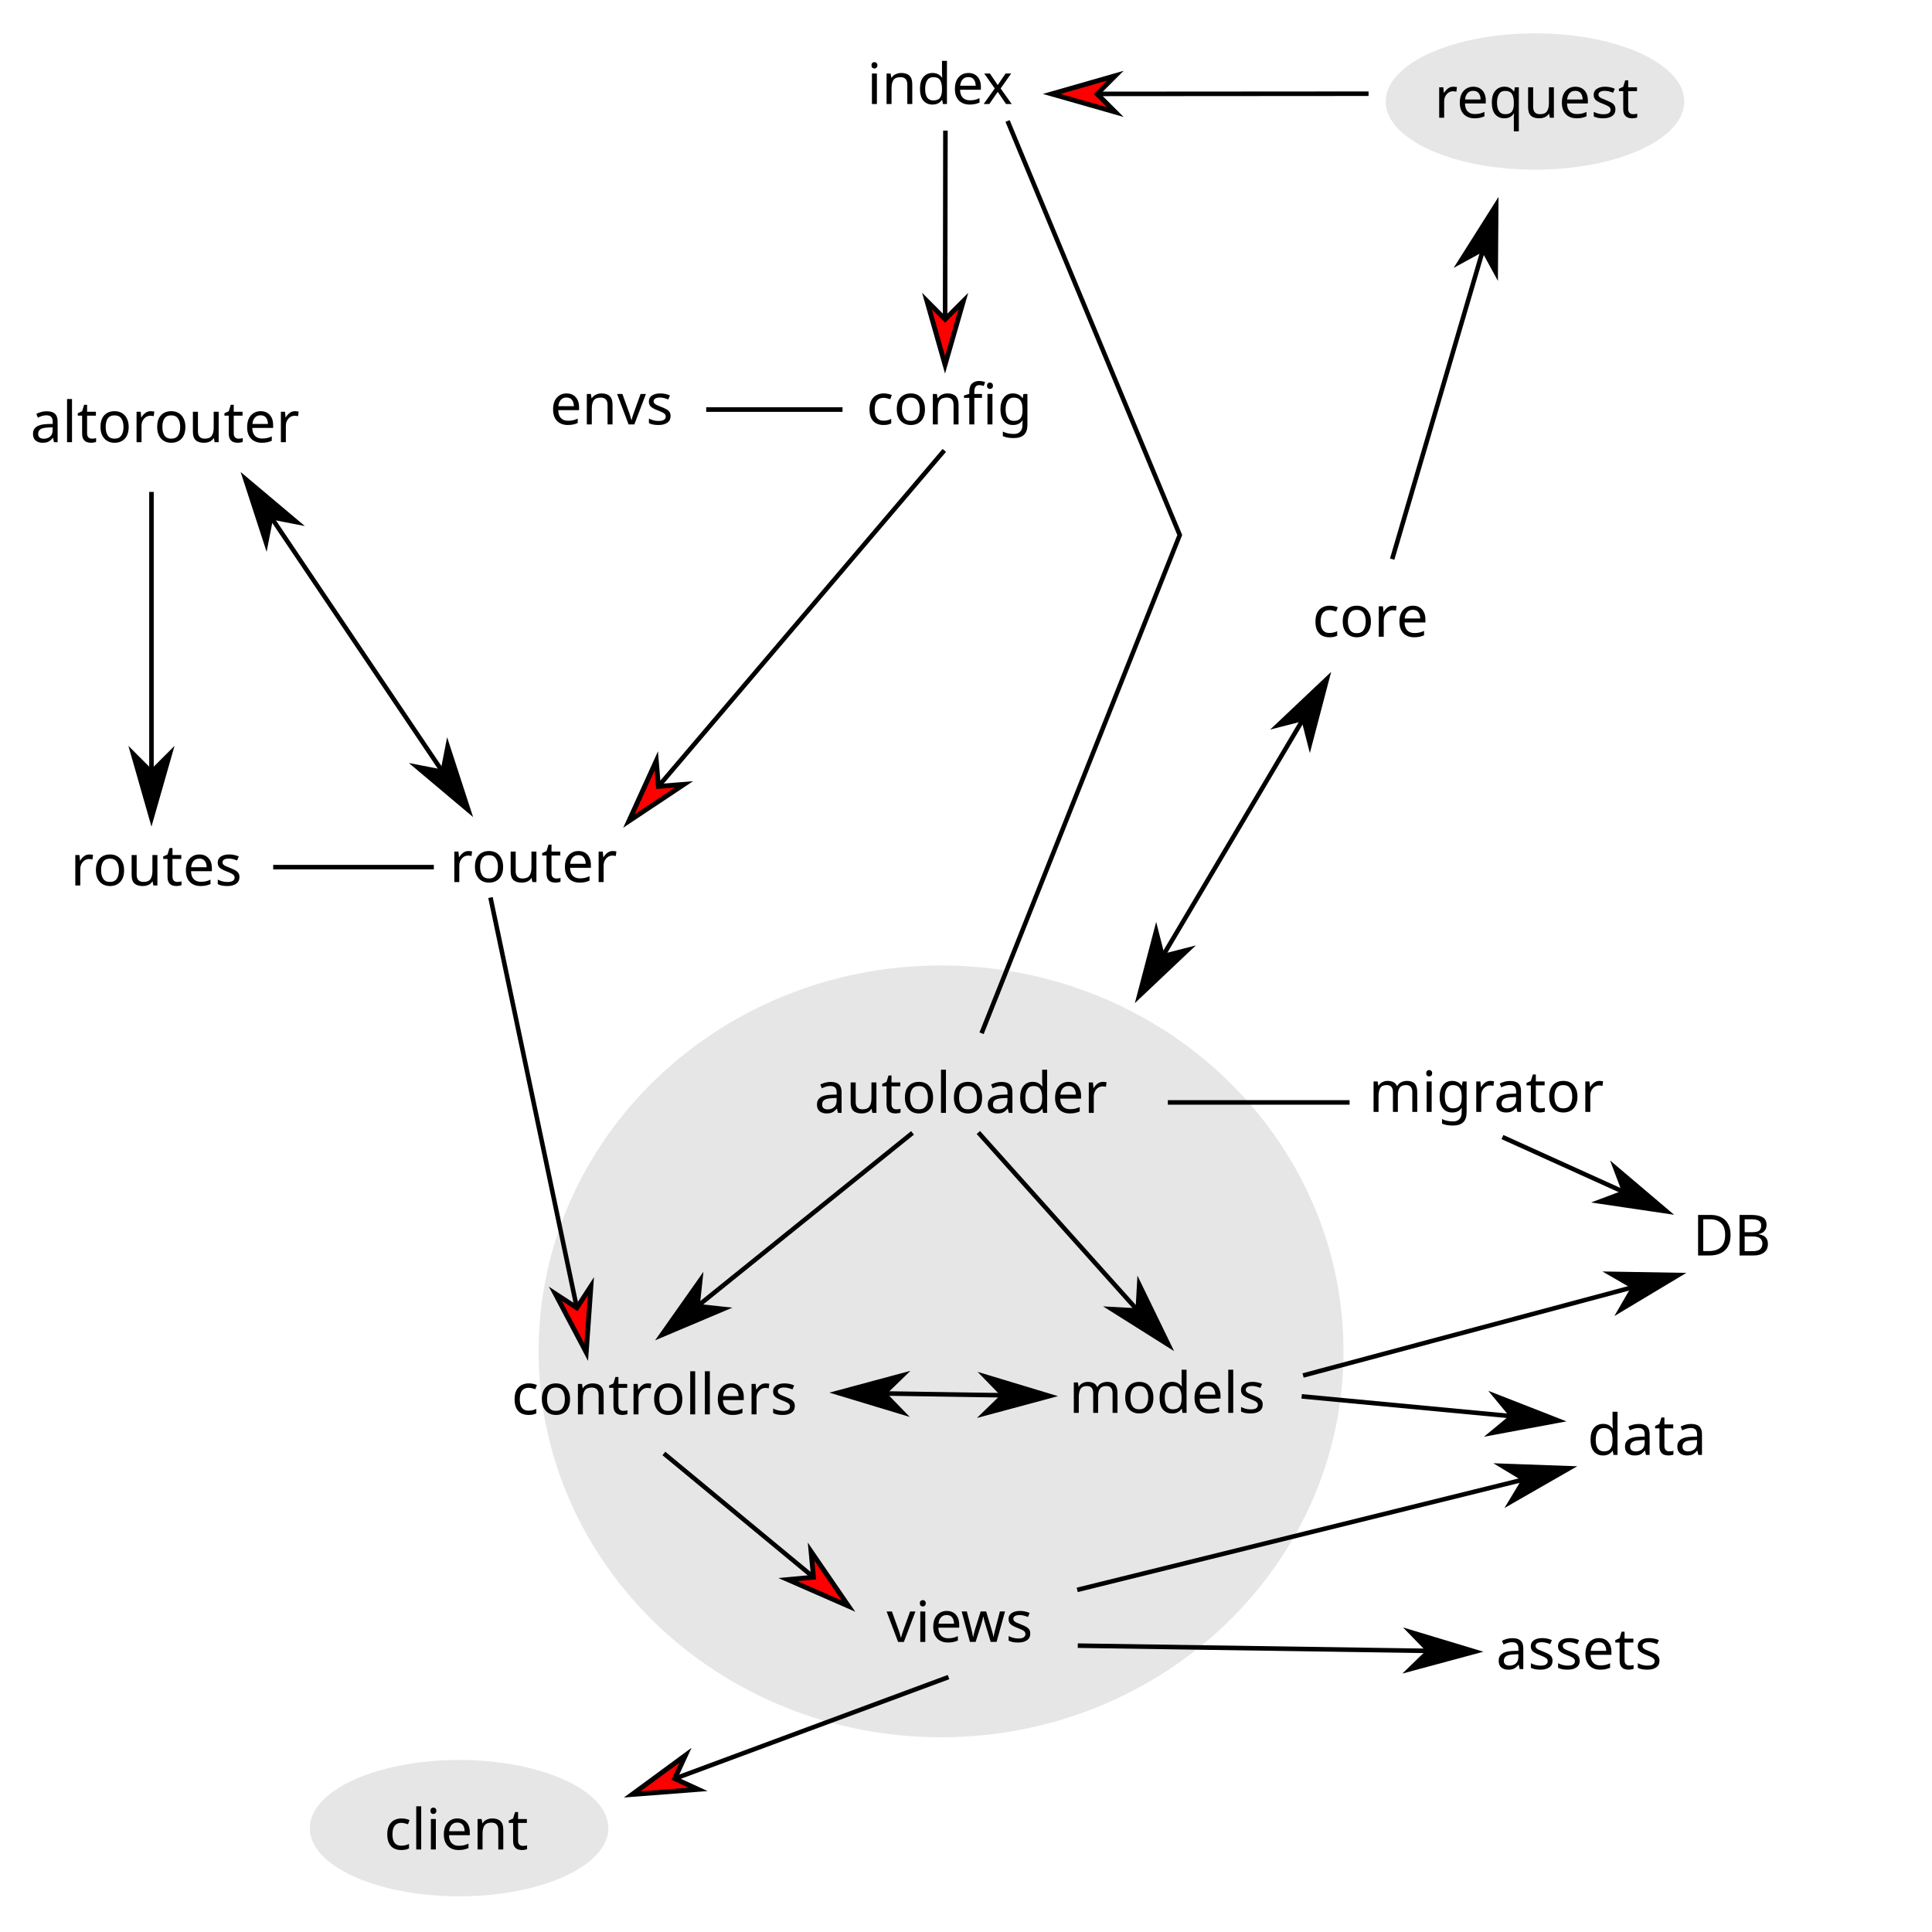
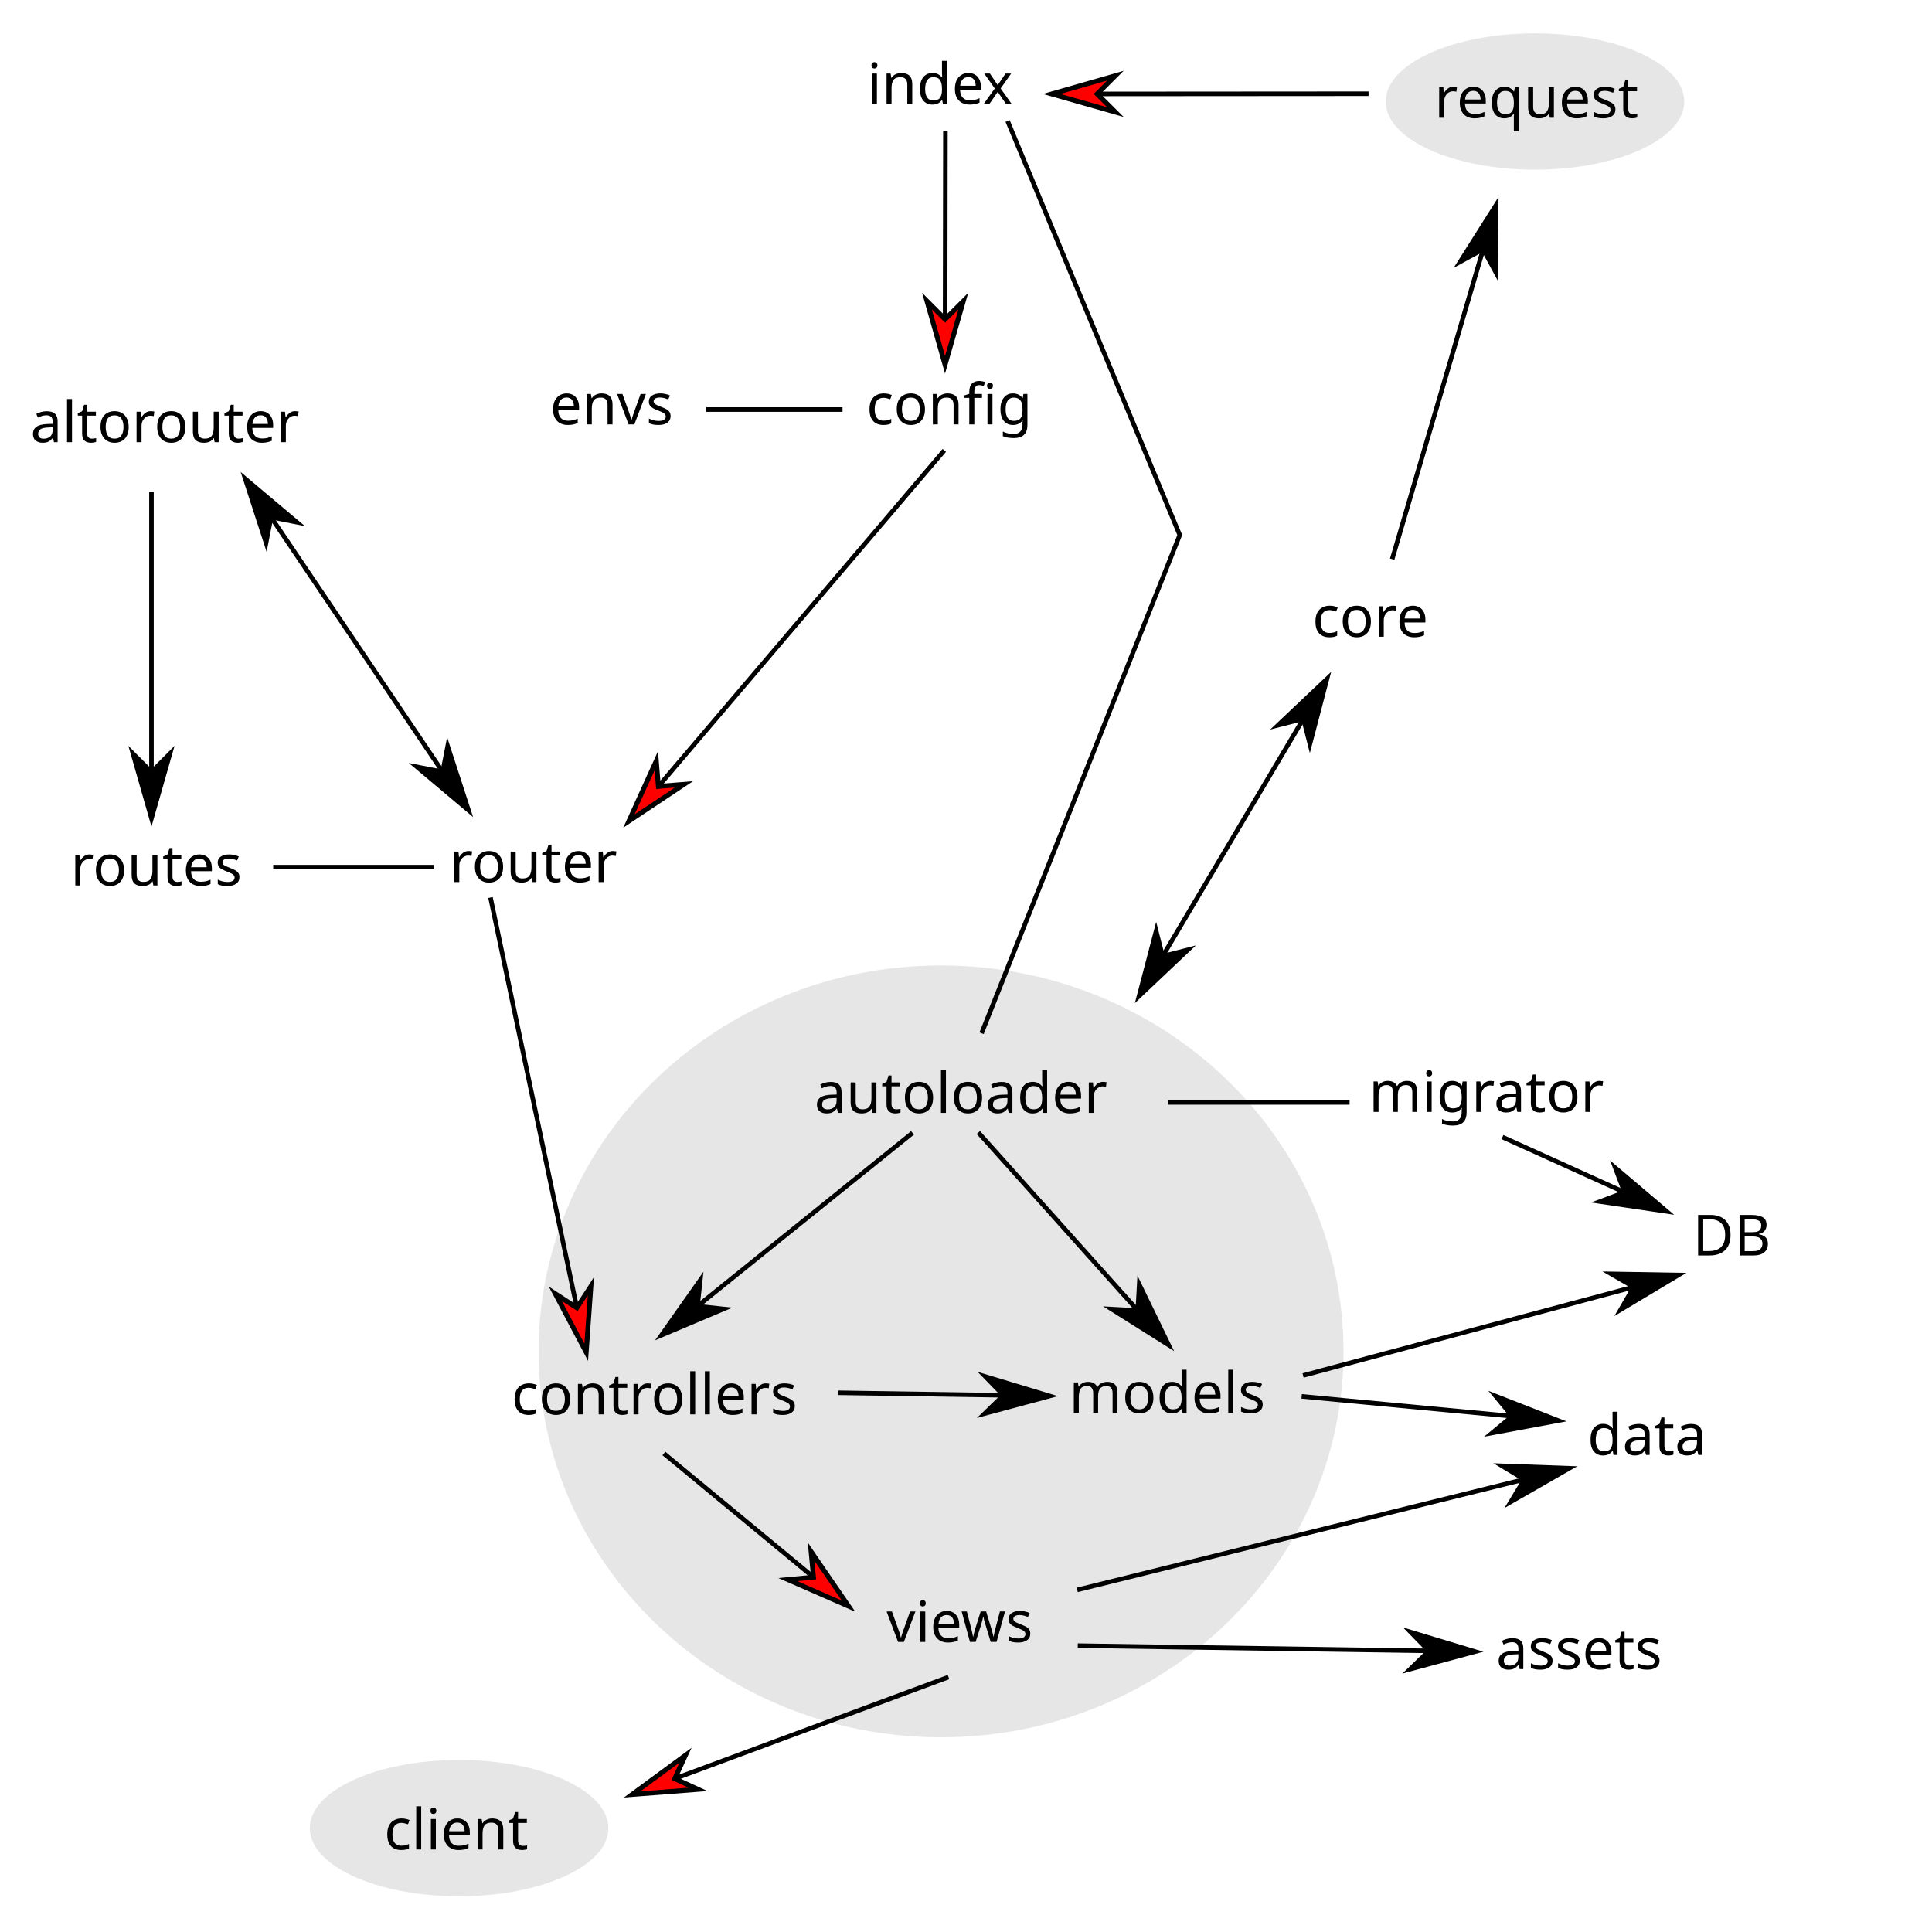
<svg xmlns="http://www.w3.org/2000/svg" width="120mm" height="120mm" viewBox="0 0 425.197 425.197" id="svg2" version="1.1">
  <defs id="defs4">
+     <marker orient="auto" refY="0" refX="0" id="marker4701" style="overflow:visible">
+       <path id="path4703" d="M 0,0 5,-5 -12.5,0 5,5 0,0 Z" style="fill:#000000;fill-opacity:1;fill-rule:evenodd;stroke:#000000;stroke-width:1pt;stroke-opacity:1" transform="matrix(0.8,0,0,0.8,10,0)" />
+     </marker>
    <marker style="overflow:visible" id="marker6090" refX="0" refY="0" orient="auto">
      <path transform="matrix(0.8,0,0,0.8,10,0)" style="fill:#000000;fill-opacity:1;fill-rule:evenodd;stroke:#000000;stroke-width:1pt;stroke-opacity:1" d="M 0,0 5,-5 -12.5,0 5,5 0,0 Z" id="path6092" />
    </marker>
    <marker orient="auto" refY="0" refX="0" id="marker5882" style="overflow:visible">
      <path id="path5884" d="M 0,0 5,-5 -12.5,0 5,5 0,0 Z" style="fill:#000000;fill-opacity:1;fill-rule:evenodd;stroke:#000000;stroke-width:1pt;stroke-opacity:1" transform="matrix(-0.8,0,0,-0.8,-10,0)" />
    </marker>
    <marker style="overflow:visible" id="marker5078" refX="0" refY="0" orient="auto">
      <path transform="matrix(-0.8,0,0,-0.8,-10,0)" style="fill:#000000;fill-opacity:1;fill-rule:evenodd;stroke:#000000;stroke-width:1pt;stroke-opacity:1" d="M 0,0 5,-5 -12.5,0 5,5 0,0 Z" id="path5080" />
    </marker>
    <marker orient="auto" refY="0" refX="0" id="marker4882" style="overflow:visible">
      <path id="path4884" d="M 0,0 5,-5 -12.5,0 5,5 0,0 Z" style="fill:#000000;fill-opacity:1;fill-rule:evenodd;stroke:#000000;stroke-width:1pt;stroke-opacity:1" transform="matrix(-0.8,0,0,-0.8,-10,0)" />
    </marker>
    <marker style="overflow:visible" id="marker4698" refX="0" refY="0" orient="auto">
      <path transform="matrix(-0.8,0,0,-0.8,-10,0)" style="fill:#000000;fill-opacity:1;fill-rule:evenodd;stroke:#000000;stroke-width:1pt;stroke-opacity:1" d="M 0,0 5,-5 -12.5,0 5,5 0,0 Z" id="path4700" />
    </marker>
    <marker orient="auto" refY="0" refX="0" id="marker4736" style="overflow:visible">
      <path id="path4738" d="M 0,0 5,-5 -12.5,0 5,5 0,0 Z" style="fill:#000000;fill-opacity:1;fill-rule:evenodd;stroke:#000000;stroke-width:1pt;stroke-opacity:1" transform="matrix(-0.8,0,0,-0.8,-10,0)" />
    </marker>
    <marker style="overflow:visible" id="marker16496" refX="0" refY="0" orient="auto">
      <path transform="matrix(-0.8,0,0,-0.8,-10,0)" style="fill:#ff0000;fill-opacity:1;fill-rule:evenodd;stroke:#000000;stroke-width:1pt;stroke-opacity:1" d="M 0,0 5,-5 -12.5,0 5,5 0,0 Z" id="path16498" />
    </marker>
    <marker style="overflow:visible" id="marker13105" refX="0" refY="0" orient="auto">
      <path transform="matrix(0.8,0,0,0.8,10,0)" style="fill:#000000;fill-opacity:1;fill-rule:evenodd;stroke:#000000;stroke-width:1pt;stroke-opacity:1" d="M 0,0 5,-5 -12.5,0 5,5 0,0 Z" id="path13107" />
    </marker>
    <marker orient="auto" refY="0" refX="0" id="marker9963" style="overflow:visible">
      <path id="path9965" d="M 0,0 5,-5 -12.5,0 5,5 0,0 Z" style="fill:#000000;fill-opacity:1;fill-rule:evenodd;stroke:#000000;stroke-width:1pt;stroke-opacity:1" transform="matrix(-0.8,0,0,-0.8,-10,0)" />
    </marker>
    <marker orient="auto" refY="0" refX="0" id="marker9821" style="overflow:visible">
      <path id="path9823" d="M 0,0 5,-5 -12.5,0 5,5 0,0 Z" style="fill:#000000;fill-opacity:1;fill-rule:evenodd;stroke:#000000;stroke-width:1pt;stroke-opacity:1" transform="matrix(0.8,0,0,0.8,10,0)" />
    </marker>
    <marker orient="auto" refY="0" refX="0" id="marker9671" style="overflow:visible">
      <path id="path9673" d="M 0,0 5,-5 -12.5,0 5,5 0,0 Z" style="fill:#ff0000;fill-opacity:1;fill-rule:evenodd;stroke:#000000;stroke-width:1pt;stroke-opacity:1" transform="matrix(-0.8,0,0,-0.8,-10,0)" />
    </marker>
    <marker style="overflow:visible" id="marker5693" refX="0" refY="0" orient="auto">
      <path transform="matrix(-0.8,0,0,-0.8,-10,0)" style="fill:#000000;fill-opacity:1;fill-rule:evenodd;stroke:#000000;stroke-width:1pt;stroke-opacity:1" d="M 0,0 5,-5 -12.5,0 5,5 0,0 Z" id="path5695" />
    </marker>
    <marker orient="auto" refY="0" refX="0" id="marker4640" style="overflow:visible">
      <path id="path4642" d="M 0,0 5,-5 -12.5,0 5,5 0,0 Z" style="fill:#ff0000;fill-opacity:1;fill-rule:evenodd;stroke:#000000;stroke-width:1pt;stroke-opacity:1" transform="matrix(-0.8,0,0,-0.8,-10,0)" />
    </marker>
    <marker orient="auto" refY="0" refX="0" id="marker4640-3" style="overflow:visible">
      <path id="path4642-6" d="M 0,0 5,-5 -12.5,0 5,5 0,0 Z" style="fill:#ff0000;fill-opacity:1;fill-rule:evenodd;stroke:#000000;stroke-width:1pt;stroke-opacity:1" transform="matrix(-0.8,0,0,-0.8,-10,0)" />
    </marker>
    <marker orient="auto" refY="0" refX="0" id="marker4640-3-9" style="overflow:visible">
      <path id="path4642-6-1" d="M 0,0 5,-5 -12.5,0 5,5 0,0 Z" style="fill:#ff0000;fill-opacity:1;fill-rule:evenodd;stroke:#000000;stroke-width:1pt;stroke-opacity:1" transform="matrix(-0.8,0,0,-0.8,-10,0)" />
-     </marker>
-     <marker style="overflow:visible" id="marker5617-5-7" refX="0" refY="0" orient="auto">
-       <path transform="matrix(0.8,0,0,0.8,10,0)" style="fill:#000000;fill-opacity:1;fill-rule:evenodd;stroke:#000000;stroke-width:1pt;stroke-opacity:1" d="M 0,0 5,-5 -12.5,0 5,5 0,0 Z" id="path5619-3-0" />
    </marker>
    <marker style="overflow:visible" id="marker5693-5-9" refX="0" refY="0" orient="auto">
      <path transform="matrix(-0.8,0,0,-0.8,-10,0)" style="fill:#000000;fill-opacity:1;fill-rule:evenodd;stroke:#000000;stroke-width:1pt;stroke-opacity:1" d="M 0,0 5,-5 -12.5,0 5,5 0,0 Z" id="path5695-6-3" />
    </marker>
    <marker orient="auto" refY="0" refX="0" id="marker9671-7" style="overflow:visible">
      <path id="path9673-9" d="M 0,0 5,-5 -12.5,0 5,5 0,0 Z" style="fill:#ff0000;fill-opacity:1;fill-rule:evenodd;stroke:#000000;stroke-width:1pt;stroke-opacity:1" transform="matrix(-0.8,0,0,-0.8,-10,0)" />
    </marker>
    <marker style="overflow:visible" id="marker4698-7" refX="0" refY="0" orient="auto">
      <path transform="matrix(-0.8,0,0,-0.8,-10,0)" style="fill:#000000;fill-opacity:1;fill-rule:evenodd;stroke:#000000;stroke-width:1pt;stroke-opacity:1" d="M 0,0 5,-5 -12.5,0 5,5 0,0 Z" id="path4700-5" />
    </marker>
    <marker style="overflow:visible" id="marker4698-7-5" refX="0" refY="0" orient="auto">
      <path transform="matrix(-0.8,0,0,-0.8,-10,0)" style="fill:#000000;fill-opacity:1;fill-rule:evenodd;stroke:#000000;stroke-width:1pt;stroke-opacity:1" d="M 0,0 5,-5 -12.5,0 5,5 0,0 Z" id="path4700-5-6" />
    </marker>
    <marker style="overflow:visible" id="marker6090-3" refX="0" refY="0" orient="auto">
      <path transform="matrix(0.8,0,0,0.8,10,0)" style="fill:#000000;fill-opacity:1;fill-rule:evenodd;stroke:#000000;stroke-width:1pt;stroke-opacity:1" d="M 0,0 5,-5 -12.5,0 5,5 0,0 Z" id="path6092-6" />
    </marker>
  </defs>
  <g id="layer1" transform="translate(-72.17931,-65.73682)">
    <text xml:space="preserve" style="font-style:normal;font-weight:normal;font-size:12.5px;line-height:125%;font-family:sans-serif;letter-spacing:0px;word-spacing:0px;fill:#000000;fill-opacity:1;stroke:none;stroke-width:1px;stroke-linecap:butt;stroke-linejoin:miter;stroke-opacity:1" x="263.013" y="88.623" id="text4136">
      <tspan id="tspan4138" x="263.013" y="88.623">index</tspan>
    </text>
    <text xml:space="preserve" style="font-style:normal;font-weight:normal;font-size:12.5px;line-height:125%;font-family:sans-serif;letter-spacing:0px;word-spacing:0px;fill:#000000;fill-opacity:1;stroke:none;stroke-width:1px;stroke-linecap:butt;stroke-linejoin:miter;stroke-opacity:1" x="361.001" y="205.867" id="text4140">
      <tspan id="tspan4142" x="361.001" y="205.867">core</tspan>
    </text>
    <text xml:space="preserve" style="font-style:normal;font-weight:normal;font-size:12.5px;line-height:125%;font-family:sans-serif;letter-spacing:0px;word-spacing:0px;fill:#000000;fill-opacity:1;stroke:none;stroke-width:1px;stroke-linecap:butt;stroke-linejoin:miter;stroke-opacity:1" x="262.857" y="159.148" id="text4144">
      <tspan id="tspan4146" x="262.857" y="159.148">config</tspan>
    </text>
    <ellipse style="fill:#e6e6e6;fill-opacity:1;fill-rule:nonzero;stroke:none;stroke-width:1;stroke-linejoin:bevel;stroke-miterlimit:4;stroke-dasharray:none;stroke-dashoffset:0;stroke-opacity:1" id="path12591-0" cx="173.214" cy="468.077" rx="32.857" ry="15" />
    <ellipse style="fill:#e6e6e6;fill-opacity:1;fill-rule:nonzero;stroke:none;stroke-width:1;stroke-linejoin:bevel;stroke-miterlimit:4;stroke-dasharray:none;stroke-dashoffset:0;stroke-opacity:1" id="path11281" cx="279.286" cy="363.148" rx="88.571" ry="84.928" />
    <text xml:space="preserve" style="font-style:normal;font-weight:normal;font-size:12.5px;line-height:125%;font-family:sans-serif;letter-spacing:0px;word-spacing:0px;fill:#000000;fill-opacity:1;stroke:none;stroke-width:1px;stroke-linecap:butt;stroke-linejoin:miter;stroke-opacity:1" x="251.393" y="310.659" id="text4148">
      <tspan id="tspan4150" x="251.393" y="310.659">autoloader</tspan>
    </text>
    <text xml:space="preserve" style="font-style:normal;font-weight:normal;font-size:12.5px;line-height:125%;font-family:sans-serif;letter-spacing:0px;word-spacing:0px;fill:#000000;fill-opacity:1;stroke:none;stroke-width:1px;stroke-linecap:butt;stroke-linejoin:miter;stroke-opacity:1" x="373.413" y="310.45" id="text4152">
      <tspan id="tspan4154" x="373.413" y="310.45">migrator</tspan>
    </text>
    <text xml:space="preserve" style="font-style:normal;font-weight:normal;font-size:12.5px;line-height:125%;font-family:sans-serif;letter-spacing:0px;word-spacing:0px;fill:#000000;fill-opacity:1;stroke:none;stroke-width:1px;stroke-linecap:butt;stroke-linejoin:miter;stroke-opacity:1" x="78.859" y="163.059" id="text4156">
      <tspan id="tspan4158" x="78.859" y="163.059">altorouter</tspan>
    </text>
    <text xml:space="preserve" style="font-style:normal;font-weight:normal;font-size:12.5px;line-height:125%;font-family:sans-serif;letter-spacing:0px;word-spacing:0px;fill:#000000;fill-opacity:1;stroke:none;stroke-width:1px;stroke-linecap:butt;stroke-linejoin:miter;stroke-opacity:1" x="171.107" y="259.86" id="text4160">
      <tspan id="tspan4162" x="171.107" y="259.86">router</tspan>
    </text>
    <text xml:space="preserve" style="font-style:normal;font-weight:normal;font-size:12.5px;line-height:125%;font-family:sans-serif;letter-spacing:0px;word-spacing:0px;fill:#000000;fill-opacity:1;stroke:none;stroke-width:1px;stroke-linecap:butt;stroke-linejoin:miter;stroke-opacity:1" x="193.214" y="159.148" id="text4164">
      <tspan id="tspan4166" x="193.214" y="159.148">envs</tspan>
    </text>
    <text xml:space="preserve" style="font-style:normal;font-weight:normal;font-size:12.5px;line-height:125%;font-family:sans-serif;letter-spacing:0px;word-spacing:0px;fill:#000000;fill-opacity:1;stroke:none;stroke-width:1px;stroke-linecap:butt;stroke-linejoin:miter;stroke-opacity:1" x="87.69" y="260.614" id="text4168">
      <tspan id="tspan4170" x="87.69" y="260.614">routes</tspan>
    </text>
    <text xml:space="preserve" style="font-style:normal;font-weight:normal;font-size:12.5px;line-height:125%;font-family:sans-serif;letter-spacing:0px;word-spacing:0px;fill:#000000;fill-opacity:1;stroke:none;stroke-width:1px;stroke-linecap:butt;stroke-linejoin:miter;stroke-opacity:1" x="267.303" y="427.102" id="text4172">
      <tspan id="tspan4174" x="267.303" y="427.102">views</tspan>
    </text>
    <text xml:space="preserve" style="font-style:normal;font-weight:normal;font-size:12.5px;line-height:125%;font-family:sans-serif;letter-spacing:0px;word-spacing:0px;fill:#000000;fill-opacity:1;stroke:none;stroke-width:1px;stroke-linecap:butt;stroke-linejoin:miter;stroke-opacity:1" x="307.445" y="376.687" id="text4176">
      <tspan id="tspan4178" x="307.445" y="376.687">models</tspan>
    </text>
    <text xml:space="preserve" style="font-style:normal;font-weight:normal;font-size:12.5px;line-height:125%;font-family:sans-serif;letter-spacing:0px;word-spacing:0px;fill:#000000;fill-opacity:1;stroke:none;stroke-width:1px;stroke-linecap:butt;stroke-linejoin:miter;stroke-opacity:1" x="184.745" y="377.019" id="text4180">
      <tspan id="tspan4182" x="184.745" y="377.019">controllers</tspan>
    </text>
    <text xml:space="preserve" style="font-style:normal;font-weight:normal;font-size:12.5px;line-height:125%;font-family:sans-serif;letter-spacing:0px;word-spacing:0px;fill:#000000;fill-opacity:1;stroke:none;stroke-width:1px;stroke-linecap:butt;stroke-linejoin:miter;stroke-opacity:1" x="401.429" y="433.076" id="text4184">
      <tspan id="tspan4186" x="401.429" y="433.076">assets</tspan>
    </text>
    <text xml:space="preserve" style="font-style:normal;font-weight:normal;font-size:12.5px;line-height:125%;font-family:sans-serif;letter-spacing:0px;word-spacing:0px;fill:#000000;fill-opacity:1;stroke:none;stroke-width:1px;stroke-linecap:butt;stroke-linejoin:miter;stroke-opacity:1" x="421.538" y="385.931" id="text4188">
      <tspan id="tspan4190" x="421.538" y="385.931">data</tspan>
    </text>
    <path style="fill:none;fill-rule:evenodd;stroke:#000000;stroke-width:1px;stroke-linecap:butt;stroke-linejoin:miter;stroke-opacity:1" d="m 257.605,155.872 c -30,0 -30,0 -30,0" id="path4200" />
    <ellipse style="fill:#e6e6e6;fill-opacity:1;fill-rule:nonzero;stroke:none;stroke-width:1;stroke-linejoin:bevel;stroke-miterlimit:4;stroke-dasharray:none;stroke-dashoffset:0;stroke-opacity:1" id="path12591" cx="410" cy="88.076" rx="32.857" ry="15" />
    <path style="fill:#ff0000;fill-rule:evenodd;stroke:#000000;stroke-width:1px;stroke-linecap:butt;stroke-linejoin:miter;stroke-opacity:1;marker-end:url(#marker4640)" d="m 373.373,86.361 -69.736,0.048" id="path4592" />
    <path style="fill:#ff0000;fill-rule:evenodd;stroke:#000000;stroke-width:1px;stroke-linecap:butt;stroke-linejoin:miter;stroke-opacity:1;marker-end:url(#marker4640-3)" d="m 280.249,94.483 -0.084,51.527" id="path4592-7" />
    <path style="fill:none;fill-rule:evenodd;stroke:#000000;stroke-width:1px;stroke-linecap:butt;stroke-linejoin:miter;stroke-opacity:1;marker-end:url(#marker5693)" d="m 287.496,314.98 41.79,46.668" id="path5609" />
    <path style="fill:none;fill-rule:evenodd;stroke:#000000;stroke-width:1px;stroke-linecap:butt;stroke-linejoin:miter;stroke-opacity:1" d="m 329.198,308.363 c 40,0 40,0 40,0" id="path5921" />
    <path style="fill:none;fill-rule:evenodd;stroke:#000000;stroke-width:1px;stroke-linecap:butt;stroke-linejoin:miter;stroke-opacity:1;marker-end:url(#marker4736)" d="m 273.009,315.067 -55.152,44.438" id="path5609-2" />
    <path style="fill:#ff0000;fill-rule:evenodd;stroke:#000000;stroke-width:1px;stroke-linecap:butt;stroke-linejoin:miter;stroke-opacity:1;marker-end:url(#marker4640-3-9)" d="m 280,164.862 -69.405,81.564" id="path4592-7-2" />
-     <path style="fill:none;fill-rule:evenodd;stroke:#000000;stroke-width:1px;stroke-linecap:butt;stroke-linejoin:miter;stroke-opacity:1;marker-start:url(#marker5617-5-7);marker-end:url(#marker5693-5-9)" d="m 303.081,372.974 -46.429,-0.714" id="path5609-2-6" />
+     <path style="fill:none;fill-rule:evenodd;stroke:#000000;stroke-width:1px;stroke-linecap:butt;stroke-linejoin:miter;stroke-opacity:1;marker-end:;marker-start:url(#marker4701)" d="m 303.081,372.974 -46.429,-0.714" id="path5609-2-6" />
    <path style="fill:none;fill-rule:evenodd;stroke:#000000;stroke-width:1px;stroke-linecap:butt;stroke-linejoin:miter;stroke-opacity:1;marker-end:url(#marker4698)" d="m 358.649,373.051 56.358,5.321" id="path8390" />
    <path style="fill:none;fill-rule:evenodd;stroke:#000000;stroke-width:1px;stroke-linecap:butt;stroke-linejoin:miter;stroke-opacity:1;marker-end:url(#marker5078)" d="M 309.258,415.64 417.422,388.902" id="path8390-2" />
    <path style="fill:none;fill-rule:evenodd;stroke:#000000;stroke-width:1px;stroke-linecap:butt;stroke-linejoin:miter;stroke-opacity:1;marker-end:url(#marker4882)" d="m 309.375,427.913 87.34,1.306" id="path8390-8" />
    <path style="fill:#ff0000;fill-rule:evenodd;stroke:#000000;stroke-width:1px;stroke-linecap:butt;stroke-linejoin:miter;stroke-opacity:1;marker-end:url(#marker9671)" d="m 218.291,385.617 40.63,33.598" id="path9663" />
    <path style="fill:none;fill-rule:evenodd;stroke:#000000;stroke-width:1px;stroke-linecap:butt;stroke-linejoin:miter;stroke-opacity:1;marker-start:url(#marker9821);marker-end:url(#marker9963)" d="m 364.157,215.268 -41.23,69.57" id="path9813" />
    <text xml:space="preserve" style="font-style:normal;font-weight:normal;font-size:12.5px;line-height:125%;font-family:sans-serif;letter-spacing:0px;word-spacing:0px;fill:#000000;fill-opacity:1;stroke:none;stroke-width:1px;stroke-linecap:butt;stroke-linejoin:miter;stroke-opacity:1" x="387.857" y="91.648" id="text12593">
      <tspan id="tspan12595" x="387.857" y="91.648">request</tspan>
    </text>
    <path style="fill:none;fill-rule:evenodd;stroke:#000000;stroke-width:1px;stroke-linecap:butt;stroke-linejoin:miter;stroke-opacity:1;marker-start:url(#marker13105)" d="m 401.429,110.934 -22.857,77.857" id="path12597" />
    <flowRoot xml:space="preserve" id="flowRoot14928" style="font-style:normal;font-weight:normal;font-size:12.5px;line-height:125%;font-family:sans-serif;letter-spacing:0px;word-spacing:0px;fill:#000000;fill-opacity:1;stroke:none;stroke-width:1px;stroke-linecap:butt;stroke-linejoin:miter;stroke-opacity:1">
      <flowRegion id="flowRegion14930">
        <rect id="rect14932" width="4.041" height="36.365" x="289.914" y="453.342" />
      </flowRegion>
      <flowPara id="flowPara14934" />
    </flowRoot>
    <path style="fill:#ff0000;fill-rule:evenodd;stroke:#000000;stroke-width:1px;stroke-linecap:butt;stroke-linejoin:miter;stroke-opacity:1;marker-end:url(#marker9671-7)" d="m 280.929,434.829 -69.629,25.834" id="path9663-2" />
    <text xml:space="preserve" style="font-style:normal;font-weight:normal;font-size:12.5px;line-height:125%;font-family:sans-serif;letter-spacing:0px;word-spacing:0px;fill:#000000;fill-opacity:1;stroke:none;stroke-width:1px;stroke-linecap:butt;stroke-linejoin:miter;stroke-opacity:1" x="156.723" y="472.769" id="text16457">
      <tspan id="tspan16459" x="156.723" y="472.769">client</tspan>
    </text>
    <path style="fill:#ff0000;fill-rule:evenodd;stroke:#000000;stroke-width:1px;stroke-linecap:butt;stroke-linejoin:miter;stroke-opacity:1;marker-end:url(#marker16496)" d="m 180.125,263.262 21.069,100.085" id="path16488" />
    <path style="fill:none;fill-rule:evenodd;stroke:#000000;stroke-width:1px;stroke-linecap:butt;stroke-linejoin:miter;stroke-opacity:1" d="m 293.929,92.362 37.892,91.12 -43.616,109.651" id="path4416" />
    <text xml:space="preserve" style="font-style:normal;font-weight:normal;font-size:12.5px;line-height:125%;font-family:sans-serif;letter-spacing:0px;word-spacing:0px;fill:#000000;fill-opacity:1;stroke:none;stroke-width:1px;stroke-linecap:butt;stroke-linejoin:miter;stroke-opacity:1" x="444.679" y="342.043" id="text4188-3">
      <tspan id="tspan4190-6" x="444.679" y="342.043">DB</tspan>
    </text>
    <path style="fill:none;fill-rule:evenodd;stroke:#000000;stroke-width:1px;stroke-linecap:butt;stroke-linejoin:miter;stroke-opacity:1;marker-end:url(#marker4698-7)" d="m 358.966,368.456 82.484,-22.082" id="path8390-3" />
    <path style="fill:none;fill-rule:evenodd;stroke:#000000;stroke-width:1px;stroke-linecap:butt;stroke-linejoin:miter;stroke-opacity:1;marker-end:url(#marker4698-7-5)" d="m 402.84,315.981 36.017,16.304" id="path8390-3-2" />
    <path style="fill:none;fill-rule:evenodd;stroke:#000000;stroke-width:1px;stroke-linecap:butt;stroke-linejoin:miter;stroke-opacity:1;marker-start:url(#marker6090);marker-end:url(#marker5882)" d="m 175.215,243.951 -48.992,-72.731" id="path5678" />
    <path style="fill:none;fill-rule:evenodd;stroke:#000000;stroke-width:1px;stroke-linecap:butt;stroke-linejoin:miter;stroke-opacity:1;marker-start:url(#marker6090-3);marker-end:" d="m 105.514,245.719 0,-71.721" id="path5678-3" />
    <path style="fill:none;fill-rule:evenodd;stroke:#000000;stroke-width:1px;stroke-linecap:butt;stroke-linejoin:miter;stroke-opacity:1" d="m 132.304,256.578 c 35.355,0 35.355,0 35.355,0" id="path8221" />
  </g>
</svg>
